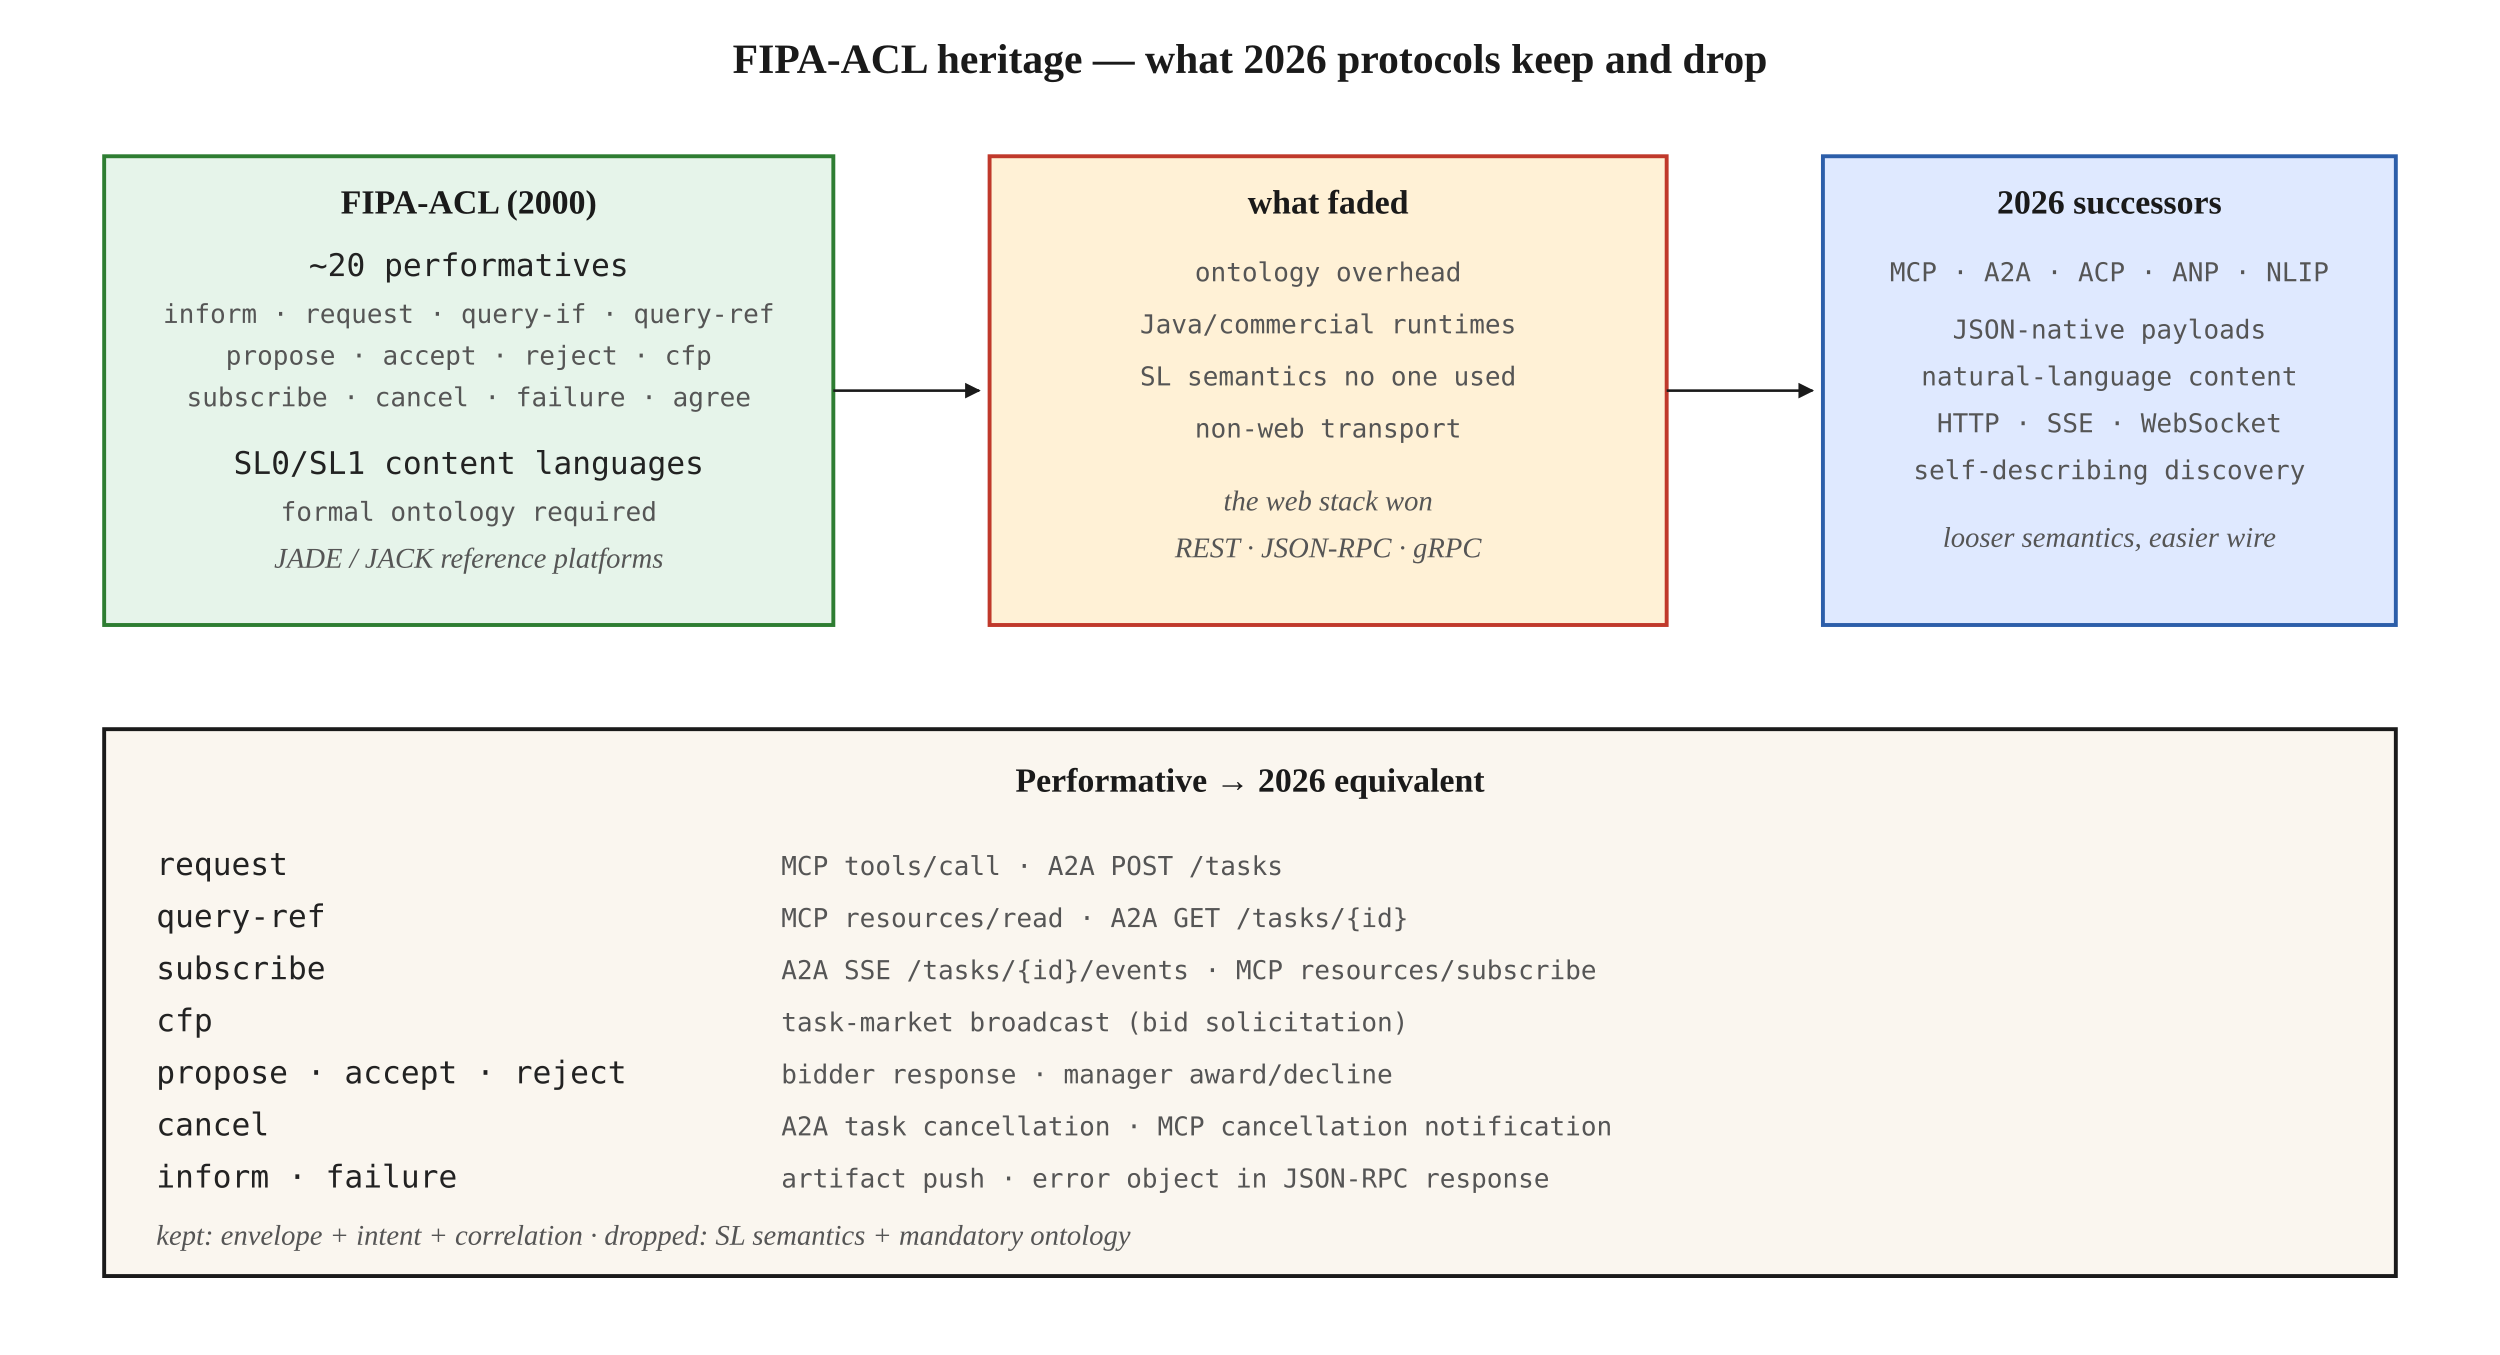
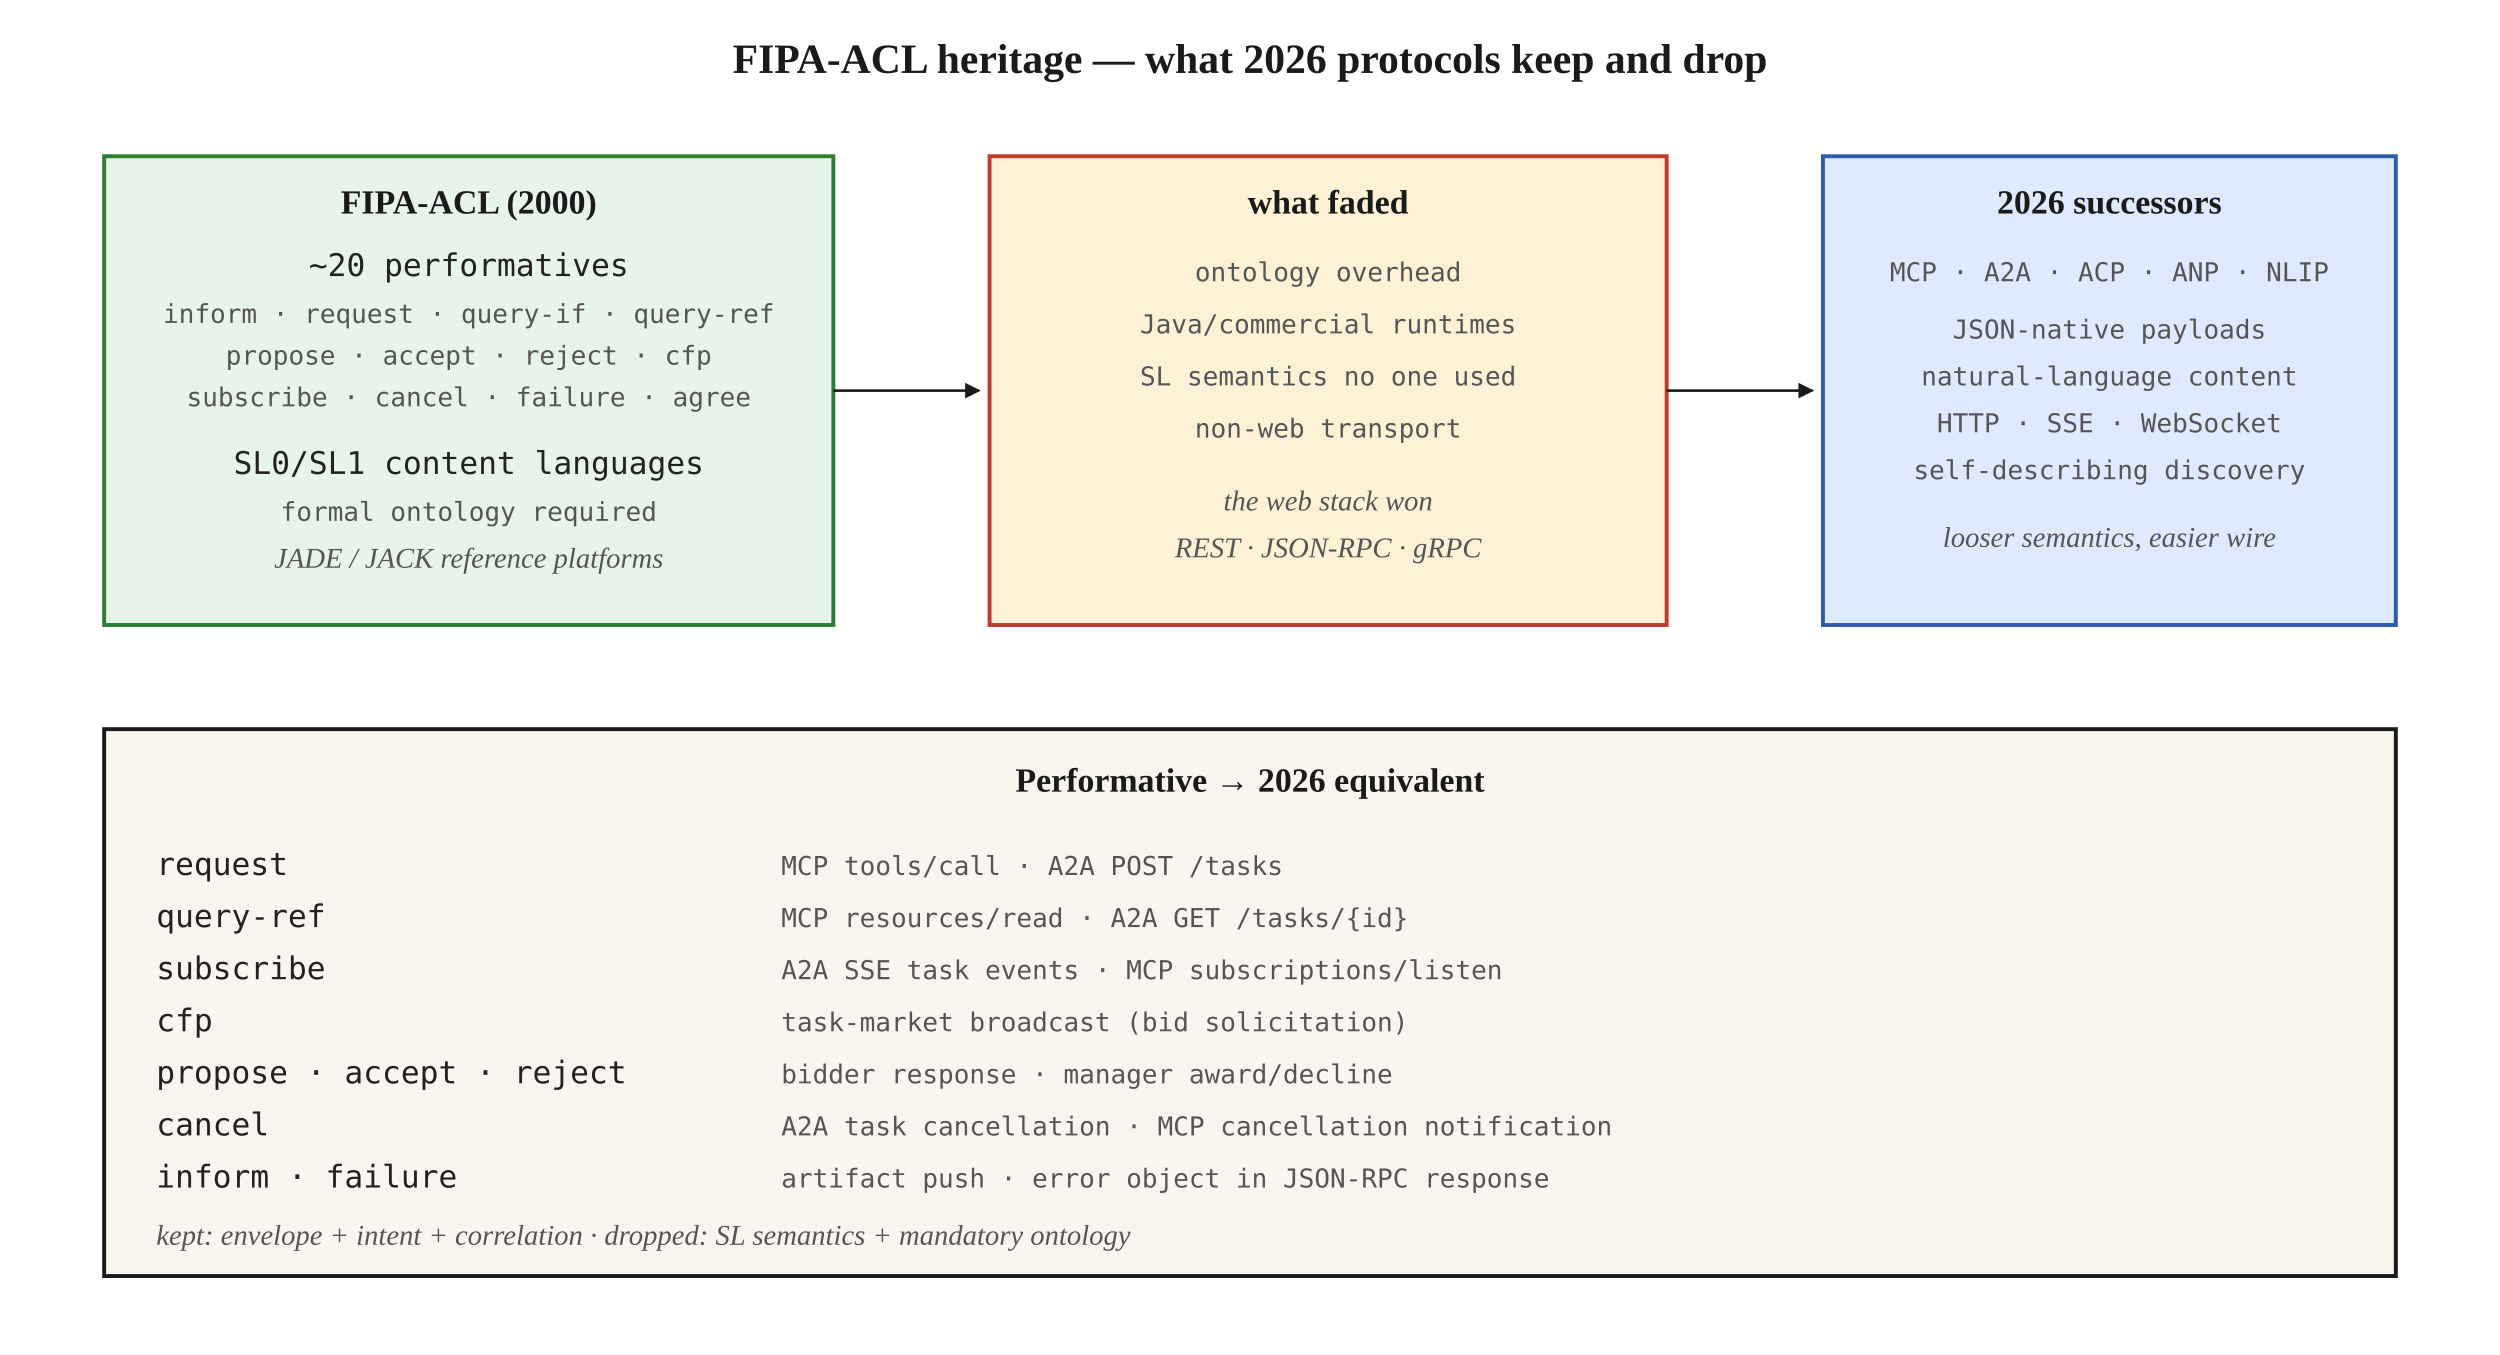
<svg xmlns="http://www.w3.org/2000/svg" viewBox="0 0 960 520" font-family="Georgia, 'Times New Roman', serif">
  <defs>
    <marker id="arrow" viewBox="0 0 10 10" refX="9" refY="5" markerWidth="6" markerHeight="6" orient="auto">
      <path d="M0,0 L10,5 L0,10 z" fill="#1a1a1a" />
    </marker>
    <style>
      .box { fill: #faf6ef; stroke: #1a1a1a; stroke-width: 1.5; }
      .hot { fill: #fff1d6; stroke: #c0392b; stroke-width: 1.5; }
      .cool { fill: #e6f4ea; stroke: #2e7d32; stroke-width: 1.5; }
      .cold { fill: #dfe9ff; stroke: #2c5ea9; stroke-width: 1.5; }
      .dsk { fill: #e9e6ff; stroke: #5a4fcf; stroke-width: 1.5; }
      .title { font-size: 16px; font-weight: 700; fill: #1a1a1a; }
      .head { font-size: 13px; font-weight: 700; fill: #1a1a1a; }
      .step { font-size: 12px; font-family: 'Menlo', monospace; fill: #222; }
      .small { font-size: 10px; font-family: 'Menlo', monospace; fill: #555; }
      .caption { font-size: 11px; fill: #555; font-style: italic; }
    </style>
  </defs>
  <text x="480" y="28" text-anchor="middle" class="title">FIPA-ACL heritage — what 2026 protocols keep and drop</text>
  <rect x="40" y="60" width="280" height="180" class="cool" />
  <text x="180" y="82" text-anchor="middle" class="head">FIPA-ACL (2000)</text>
  <text x="180" y="106" text-anchor="middle" class="step">~20 performatives</text>
  <text x="180" y="124" text-anchor="middle" class="small">inform · request · query-if · query-ref</text>
  <text x="180" y="140" text-anchor="middle" class="small">propose · accept · reject · cfp</text>
  <text x="180" y="156" text-anchor="middle" class="small">subscribe · cancel · failure · agree</text>
  <text x="180" y="182" text-anchor="middle" class="step">SL0/SL1 content languages</text>
  <text x="180" y="200" text-anchor="middle" class="small">formal ontology required</text>
  <text x="180" y="218" text-anchor="middle" class="caption">JADE / JACK reference platforms</text>
  <rect x="380" y="60" width="260" height="180" class="hot" />
  <text x="510" y="82" text-anchor="middle" class="head">what faded</text>
  <text x="510" y="108" text-anchor="middle" class="small">ontology overhead</text>
  <text x="510" y="128" text-anchor="middle" class="small">Java/commercial runtimes</text>
  <text x="510" y="148" text-anchor="middle" class="small">SL semantics no one used</text>
  <text x="510" y="168" text-anchor="middle" class="small">non-web transport</text>
  <text x="510" y="196" text-anchor="middle" class="caption">the web stack won</text>
  <text x="510" y="214" text-anchor="middle" class="caption">REST · JSON-RPC · gRPC</text>
  <rect x="700" y="60" width="220" height="180" class="cold" />
  <text x="810" y="82" text-anchor="middle" class="head">2026 successors</text>
  <text x="810" y="108" text-anchor="middle" class="small">MCP · A2A · ACP · ANP · NLIP</text>
  <text x="810" y="130" text-anchor="middle" class="small">JSON-native payloads</text>
  <text x="810" y="148" text-anchor="middle" class="small">natural-language content</text>
  <text x="810" y="166" text-anchor="middle" class="small">HTTP · SSE · WebSocket</text>
  <text x="810" y="184" text-anchor="middle" class="small">self-describing discovery</text>
  <text x="810" y="210" text-anchor="middle" class="caption">looser semantics, easier wire</text>
  <line x1="320" y1="150" x2="376" y2="150" stroke="#1a1a1a" marker-end="url(#arrow)" />
  <line x1="640" y1="150" x2="696" y2="150" stroke="#1a1a1a" marker-end="url(#arrow)" />
  <rect x="40" y="280" width="880" height="210" class="box" />
  <text x="480" y="304" text-anchor="middle" class="head">Performative → 2026 equivalent</text>
  <text x="60" y="336" class="step">request</text>
  <text x="300" y="336" class="small">MCP tools/call · A2A POST /tasks</text>
  <text x="60" y="356" class="step">query-ref</text>
  <text x="300" y="356" class="small">MCP resources/read · A2A GET /tasks/{id}</text>
  <text x="60" y="376" class="step">subscribe</text>
-   <text x="300" y="376" class="small">A2A SSE /tasks/{id}/events · MCP resources/subscribe</text>
+   <text x="300" y="376" class="small">A2A SSE task events · MCP subscriptions/listen</text>
  <text x="60" y="396" class="step">cfp</text>
  <text x="300" y="396" class="small">task-market broadcast (bid solicitation)</text>
  <text x="60" y="416" class="step">propose · accept · reject</text>
  <text x="300" y="416" class="small">bidder response · manager award/decline</text>
  <text x="60" y="436" class="step">cancel</text>
  <text x="300" y="436" class="small">A2A task cancellation · MCP cancellation notification</text>
  <text x="60" y="456" class="step">inform · failure</text>
  <text x="300" y="456" class="small">artifact push · error object in JSON-RPC response</text>
  <text x="60" y="478" class="caption">kept: envelope + intent + correlation · dropped: SL semantics + mandatory ontology</text>
</svg>
